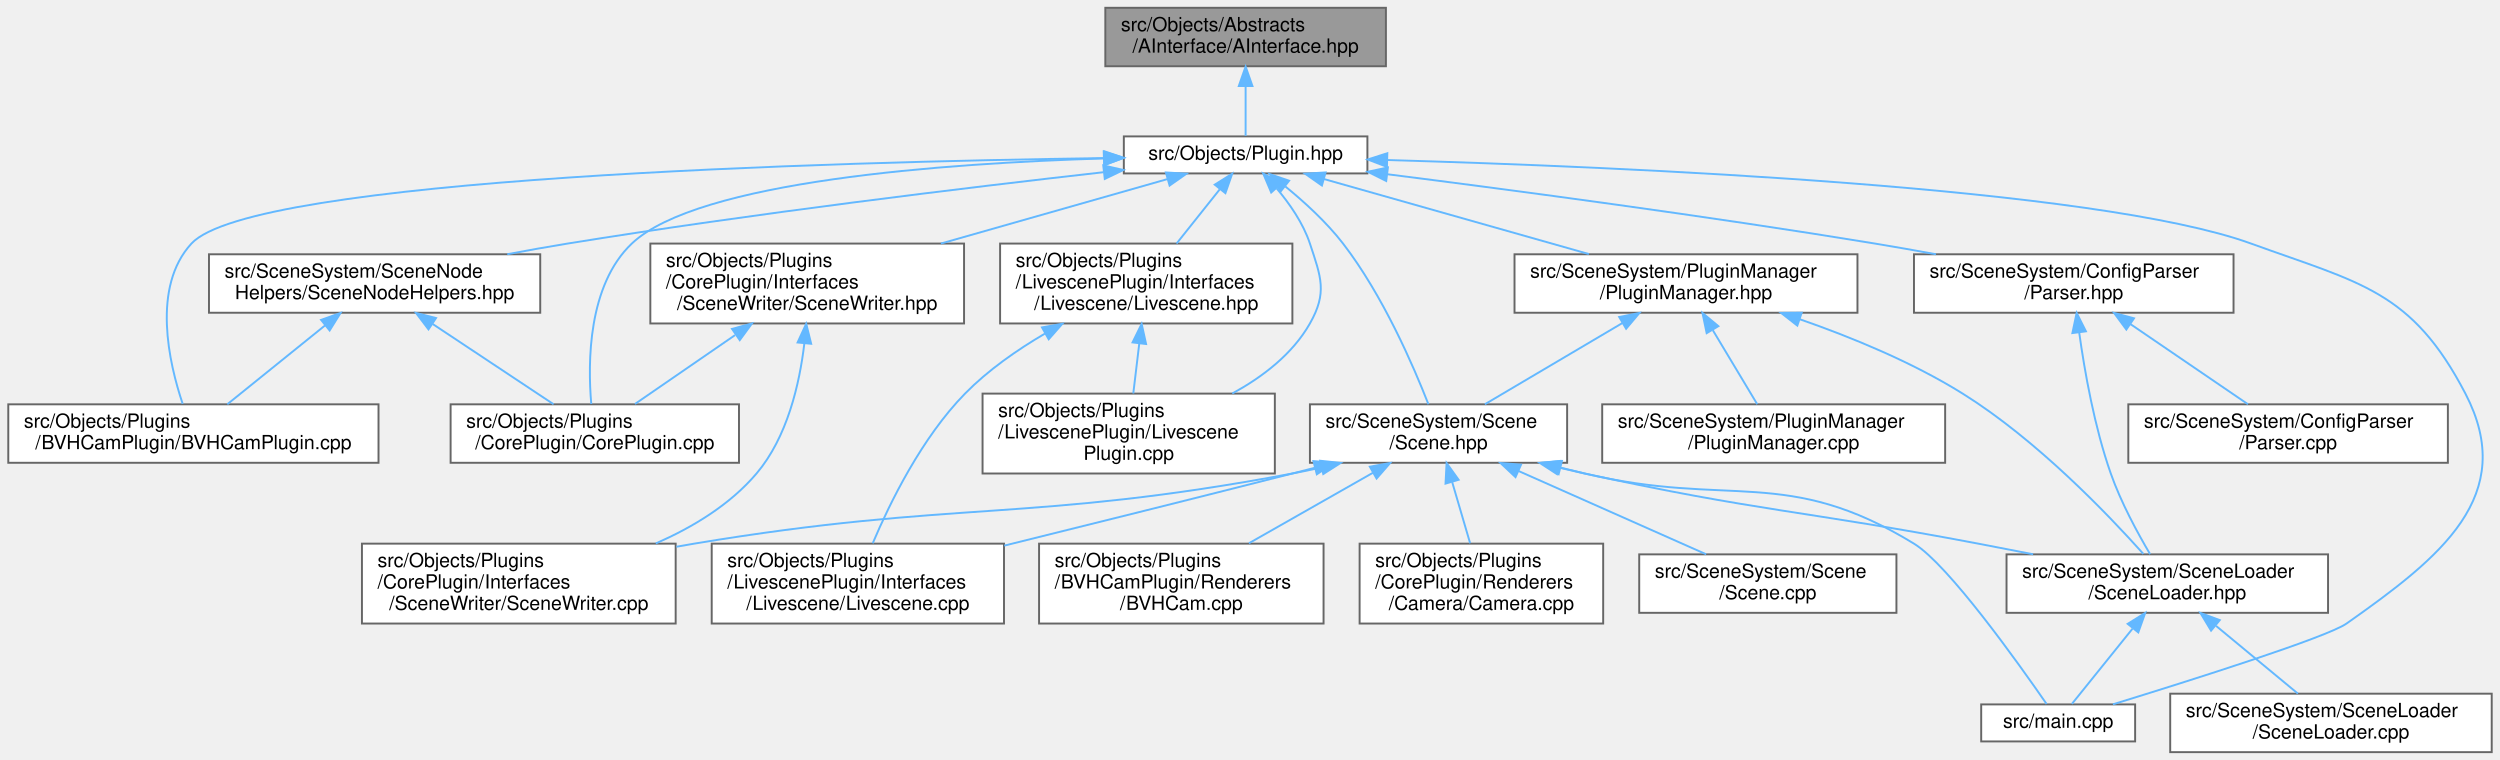
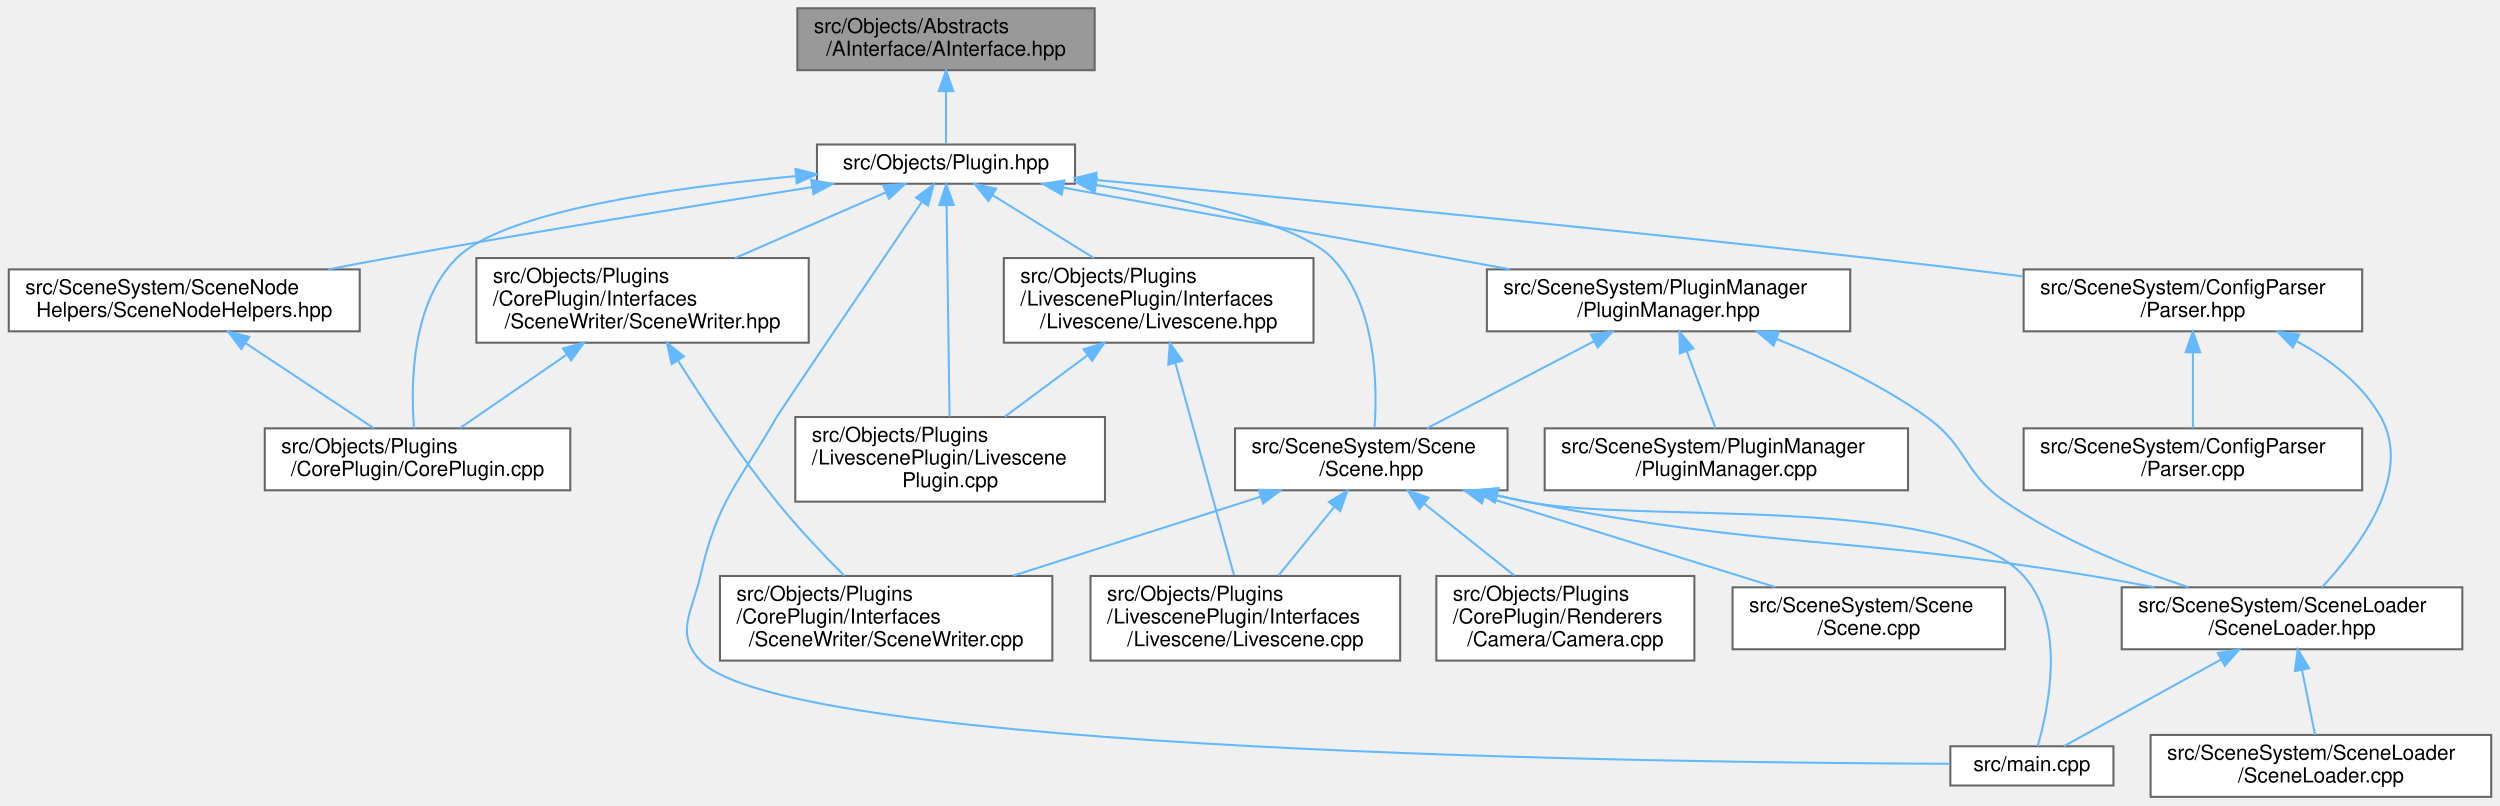
- <svg xmlns="http://www.w3.org/2000/svg" xmlns:xlink="http://www.w3.org/1999/xlink" width="1283pt" height="390pt" viewBox="0.00 0.00 1282.50 390.00">
+ <svg xmlns="http://www.w3.org/2000/svg" xmlns:xlink="http://www.w3.org/1999/xlink" width="1211pt" height="390pt" viewBox="0.00 0.00 1210.50 390.00">
  <g id="graph0" class="graph" transform="scale(1 1) rotate(0) translate(4 386)">
    <g id="Node000001" class="node">
      <g id="a_Node000001">
        <a xlink:title=" ">
-           <polygon fill="#999999" stroke="#666666" points="707,-382 563,-382 563,-352 707,-352 707,-382" />
-           <text text-anchor="start" x="571" y="-370" font-family="Helvetica,sans-Serif" font-size="10.00">src/Objects/Abstracts</text>
-           <text text-anchor="middle" x="635" y="-359" font-family="Helvetica,sans-Serif" font-size="10.00">/AInterface/AInterface.hpp</text>
+           <polygon fill="#999999" stroke="#666666" points="526,-382 382,-382 382,-352 526,-352 526,-382" />
+           <text text-anchor="start" x="390" y="-370" font-family="Helvetica,sans-Serif" font-size="10.00">src/Objects/Abstracts</text>
+           <text text-anchor="middle" x="454" y="-359" font-family="Helvetica,sans-Serif" font-size="10.00">/AInterface/AInterface.hpp</text>
        </a>
      </g>
    </g>
    <g id="Node000002" class="node">
      <g id="a_Node000002">
        <a xlink:href="Plugin_8hpp.html" target="_top" xlink:title=" ">
-           <polygon fill="white" stroke="#666666" points="697.5,-316 572.5,-316 572.5,-297 697.5,-297 697.5,-316" />
-           <text text-anchor="middle" x="635" y="-304" font-family="Helvetica,sans-Serif" font-size="10.00">src/Objects/Plugin.hpp</text>
+           <polygon fill="white" stroke="#666666" points="516.5,-316 391.5,-316 391.5,-297 516.5,-297 516.5,-316" />
+           <text text-anchor="middle" x="454" y="-304" font-family="Helvetica,sans-Serif" font-size="10.00">src/Objects/Plugin.hpp</text>
        </a>
      </g>
    </g>
    <g id="edge1_Node000001_Node000002" class="edge">
      <g id="a_edge1_Node000001_Node000002">
        <a xlink:title=" ">
-           <path fill="none" stroke="#63b8ff" d="M635,-341.75C635,-332.72 635,-323.03 635,-316.27" />
-           <polygon fill="#63b8ff" stroke="#63b8ff" points="631.5,-341.84 635,-351.84 638.5,-341.84 631.5,-341.84" />
+           <path fill="none" stroke="#63b8ff" d="M454,-341.75C454,-332.72 454,-323.03 454,-316.27" />
+           <polygon fill="#63b8ff" stroke="#63b8ff" points="450.5,-341.84 454,-351.84 457.5,-341.84 450.5,-341.84" />
        </a>
      </g>
    </g>
    <g id="Node000003" class="node">
      <g id="a_Node000003">
-         <a xlink:href="BVHCamPlugin_8cpp.html" target="_top" xlink:title=" ">
-           <polygon fill="white" stroke="#666666" points="190,-178.5 0,-178.5 0,-148.5 190,-148.5 190,-178.5" />
-           <text text-anchor="start" x="8" y="-166.5" font-family="Helvetica,sans-Serif" font-size="10.00">src/Objects/Plugins</text>
-           <text text-anchor="middle" x="95" y="-155.5" font-family="Helvetica,sans-Serif" font-size="10.00">/BVHCamPlugin/BVHCamPlugin.cpp</text>
+         <a xlink:href="CorePlugin_8cpp.html" target="_top" xlink:title="Core plugin implementation that provides primitives, materials and the camera.">
+           <polygon fill="white" stroke="#666666" points="272,-178.5 124,-178.5 124,-148.5 272,-148.5 272,-178.5" />
+           <text text-anchor="start" x="132" y="-166.5" font-family="Helvetica,sans-Serif" font-size="10.00">src/Objects/Plugins</text>
+           <text text-anchor="middle" x="198" y="-155.5" font-family="Helvetica,sans-Serif" font-size="10.00">/CorePlugin/CorePlugin.cpp</text>
        </a>
      </g>
    </g>
    <g id="edge2_Node000002_Node000003" class="edge">
      <g id="a_edge2_Node000002_Node000003">
        <a xlink:title=" ">
-           <path fill="none" stroke="#63b8ff" d="M562.25,-304.87C421.97,-302.9 125.09,-294.75 94,-261 73.45,-238.7 82.46,-199.69 89.5,-178.75" />
-           <polygon fill="#63b8ff" stroke="#63b8ff" points="562.44,-308.38 572.48,-305.01 562.53,-301.38 562.44,-308.38" />
+           <path fill="none" stroke="#63b8ff" d="M381.37,-300.69C320.44,-295.11 239.81,-283.61 217,-261 194.93,-239.12 194.64,-199.58 196.31,-178.54" />
+           <polygon fill="#63b8ff" stroke="#63b8ff" points="381.08,-304.17 391.35,-301.56 381.69,-297.2 381.08,-304.17" />
        </a>
      </g>
    </g>
    <g id="Node000004" class="node">
      <g id="a_Node000004">
-         <a xlink:href="CorePlugin_8cpp.html" target="_top" xlink:title="Core plugin implementation that provides primitives, materials and the camera.">
-           <polygon fill="white" stroke="#666666" points="375,-178.5 227,-178.5 227,-148.5 375,-148.5 375,-178.5" />
-           <text text-anchor="start" x="235" y="-166.5" font-family="Helvetica,sans-Serif" font-size="10.00">src/Objects/Plugins</text>
-           <text text-anchor="middle" x="301" y="-155.5" font-family="Helvetica,sans-Serif" font-size="10.00">/CorePlugin/CorePlugin.cpp</text>
+         <a xlink:href="SceneWriter_8hpp.html" target="_top" xlink:title=" ">
+           <polygon fill="white" stroke="#666666" points="387.5,-261 226.5,-261 226.5,-220 387.5,-220 387.5,-261" />
+           <text text-anchor="start" x="234.5" y="-249" font-family="Helvetica,sans-Serif" font-size="10.00">src/Objects/Plugins</text>
+           <text text-anchor="start" x="234.5" y="-238" font-family="Helvetica,sans-Serif" font-size="10.00">/CorePlugin/Interfaces</text>
+           <text text-anchor="middle" x="307" y="-227" font-family="Helvetica,sans-Serif" font-size="10.00">/SceneWriter/SceneWriter.hpp</text>
        </a>
      </g>
    </g>
    <g id="edge3_Node000002_Node000004" class="edge">
      <g id="a_edge3_Node000002_Node000004">
        <a xlink:title=" ">
-           <path fill="none" stroke="#63b8ff" d="M562.26,-304.69C480.24,-302.2 353.87,-293.09 320,-261 297.44,-239.63 297.35,-199.87 299.19,-178.67" />
-           <polygon fill="#63b8ff" stroke="#63b8ff" points="562.18,-308.19 572.28,-304.97 562.38,-301.2 562.18,-308.19" />
+           <path fill="none" stroke="#63b8ff" d="M424.89,-292.83C404.03,-283.75 375.55,-271.35 351.81,-261.01" />
+           <polygon fill="#63b8ff" stroke="#63b8ff" points="423.61,-296.09 434.17,-296.87 426.4,-289.67 423.61,-296.09" />
+         </a>
+       </g>
+     </g>
+     <g id="Node000006" class="node">
+       <g id="a_Node000006">
+         <a xlink:href="Livescene_8hpp.html" target="_top" xlink:title=" ">
+           <polygon fill="white" stroke="#666666" points="632,-261 482,-261 482,-220 632,-220 632,-261" />
+           <text text-anchor="start" x="490" y="-249" font-family="Helvetica,sans-Serif" font-size="10.00">src/Objects/Plugins</text>
+           <text text-anchor="start" x="490" y="-238" font-family="Helvetica,sans-Serif" font-size="10.00">/LivescenePlugin/Interfaces</text>
+           <text text-anchor="middle" x="557" y="-227" font-family="Helvetica,sans-Serif" font-size="10.00">/Livescene/Livescene.hpp</text>
+         </a>
+       </g>
+     </g>
+     <g id="edge6_Node000002_Node000006" class="edge">
+       <g id="a_edge6_Node000002_Node000006">
+         <a xlink:title=" ">
+           <path fill="none" stroke="#63b8ff" d="M476.62,-291.45C490.99,-282.52 509.79,-270.83 525.6,-261.01" />
+           <polygon fill="#63b8ff" stroke="#63b8ff" points="474.54,-288.62 467.89,-296.87 478.23,-294.56 474.54,-288.62" />
+         </a>
+       </g>
+     </g>
+     <g id="Node000008" class="node">
+       <g id="a_Node000008">
+         <a xlink:href="LivescenePlugin_8cpp.html" target="_top" xlink:title=" ">
+           <polygon fill="white" stroke="#666666" points="531,-184 381,-184 381,-143 531,-143 531,-184" />
+           <text text-anchor="start" x="389" y="-172" font-family="Helvetica,sans-Serif" font-size="10.00">src/Objects/Plugins</text>
+           <text text-anchor="start" x="389" y="-161" font-family="Helvetica,sans-Serif" font-size="10.00">/LivescenePlugin/Livescene</text>
+           <text text-anchor="middle" x="456" y="-150" font-family="Helvetica,sans-Serif" font-size="10.00">Plugin.cpp</text>
+         </a>
+       </g>
+     </g>
+     <g id="edge9_Node000002_Node000008" class="edge">
+       <g id="a_edge9_Node000002_Node000008">
+         <a xlink:title=" ">
+           <path fill="none" stroke="#63b8ff" d="M454.27,-286.36C454.65,-259.6 455.34,-211.27 455.72,-184.21" />
+           <polygon fill="#63b8ff" stroke="#63b8ff" points="450.77,-286.63 454.13,-296.68 457.77,-286.73 450.77,-286.63" />
+         </a>
+       </g>
+     </g>
+     <g id="Node000009" class="node">
+       <g id="a_Node000009">
+         <a xlink:href="Parser_8hpp.html" target="_top" xlink:title=" ">
+           <polygon fill="white" stroke="#666666" points="1140,-255.5 976,-255.5 976,-225.5 1140,-225.5 1140,-255.5" />
+           <text text-anchor="start" x="984" y="-243.5" font-family="Helvetica,sans-Serif" font-size="10.00">src/SceneSystem/ConfigParser</text>
+           <text text-anchor="middle" x="1058" y="-232.5" font-family="Helvetica,sans-Serif" font-size="10.00">/Parser.hpp</text>
+         </a>
+       </g>
+     </g>
+     <g id="edge10_Node000002_Node000009" class="edge">
+       <g id="a_edge10_Node000002_Node000009">
+         <a xlink:title=" ">
+           <path fill="none" stroke="#63b8ff" d="M526.81,-298.8C615.32,-290.53 769.23,-275.74 901,-261 925.29,-258.28 951.67,-255.1 975.75,-252.1" />
+           <polygon fill="#63b8ff" stroke="#63b8ff" points="526.24,-295.34 516.61,-299.75 526.89,-302.31 526.24,-295.34" />
+         </a>
+       </g>
+     </g>
+     <g id="Node000013" class="node">
+       <g id="a_Node000013">
+         <a xlink:href="main_8cpp.html" target="_top" xlink:title="Entry point and CLI for the raytracer application.">
+           <polygon fill="white" stroke="#666666" points="1019.5,-24.5 940.5,-24.5 940.5,-5.5 1019.5,-5.5 1019.5,-24.5" />
+           <text text-anchor="middle" x="980" y="-12.5" font-family="Helvetica,sans-Serif" font-size="10.00">src/main.cpp</text>
+         </a>
+       </g>
+     </g>
+     <g id="edge28_Node000002_Node000013" class="edge">
+       <g id="a_edge28_Node000002_Node000013">
+         <a xlink:title=" ">
+           <path fill="none" stroke="#63b8ff" d="M442.12,-287.97C419.77,-254.98 373.53,-186.67 372,-184 353.11,-151.07 343.43,-144.02 335,-107 330.95,-89.23 322.62,-79.37 335,-66 376.15,-21.54 806.06,-16.51 940.23,-16.02" />
+           <polygon fill="#63b8ff" stroke="#63b8ff" points="439.47,-290.3 447.98,-296.62 445.27,-286.37 439.47,-290.3" />
+         </a>
+       </g>
+     </g>
+     <g id="Node000014" class="node">
+       <g id="a_Node000014">
+         <a xlink:href="PluginManager_8hpp.html" target="_top" xlink:title="Plugin loader interface for dynamic plugins.">
+           <polygon fill="white" stroke="#666666" points="892,-255.5 716,-255.5 716,-225.5 892,-225.5 892,-255.5" />
+           <text text-anchor="start" x="724" y="-243.5" font-family="Helvetica,sans-Serif" font-size="10.00">src/SceneSystem/PluginManager</text>
+           <text text-anchor="middle" x="804" y="-232.5" font-family="Helvetica,sans-Serif" font-size="10.00">/PluginManager.hpp</text>
+         </a>
+       </g>
+     </g>
+     <g id="edge15_Node000002_Node000014" class="edge">
+       <g id="a_edge15_Node000002_Node000014">
+         <a xlink:title=" ">
+           <path fill="none" stroke="#63b8ff" d="M510.7,-295.13C569.55,-284.37 661.96,-267.47 727.3,-255.52" />
+           <polygon fill="#63b8ff" stroke="#63b8ff" points="510.05,-291.69 500.84,-296.94 511.31,-298.58 510.05,-291.69" />
+         </a>
+       </g>
+     </g>
+     <g id="Node000016" class="node">
+       <g id="a_Node000016">
+         <a xlink:href="Scene_8hpp.html" target="_top" xlink:title="Scene container and ray query interface used by renderers.">
+           <polygon fill="white" stroke="#666666" points="726,-178.5 594,-178.5 594,-148.5 726,-148.5 726,-178.5" />
+           <text text-anchor="start" x="602" y="-166.5" font-family="Helvetica,sans-Serif" font-size="10.00">src/SceneSystem/Scene</text>
+           <text text-anchor="middle" x="660" y="-155.5" font-family="Helvetica,sans-Serif" font-size="10.00">/Scene.hpp</text>
+         </a>
+       </g>
+     </g>
+     <g id="edge25_Node000002_Node000016" class="edge">
+       <g id="a_edge25_Node000002_Node000016">
+         <a xlink:title=" ">
+           <path fill="none" stroke="#63b8ff" d="M526.8,-296.37C572.26,-289.16 625.09,-277.55 641,-261 662.42,-238.72 663.05,-199.71 661.58,-178.76" />
+           <polygon fill="#63b8ff" stroke="#63b8ff" points="525.98,-292.95 516.63,-297.93 527.04,-299.87 525.98,-292.95" />
+         </a>
+       </g>
+     </g>
+     <g id="Node000019" class="node">
+       <g id="a_Node000019">
+         <a xlink:href="SceneNodeHelpers_8hpp.html" target="_top" xlink:title=" ">
+           <polygon fill="white" stroke="#666666" points="170,-255.5 0,-255.5 0,-225.5 170,-225.5 170,-255.5" />
+           <text text-anchor="start" x="8" y="-243.5" font-family="Helvetica,sans-Serif" font-size="10.00">src/SceneSystem/SceneNode</text>
+           <text text-anchor="middle" x="85" y="-232.5" font-family="Helvetica,sans-Serif" font-size="10.00">Helpers/SceneNodeHelpers.hpp</text>
+         </a>
+       </g>
+     </g>
+     <g id="edge26_Node000002_Node000019" class="edge">
+       <g id="a_edge26_Node000002_Node000019">
+         <a xlink:title=" ">
+           <path fill="none" stroke="#63b8ff" d="M389.18,-295.4C334.43,-286.72 253.98,-273.65 184,-261 174.52,-259.29 164.54,-257.41 154.72,-255.52" />
+           <polygon fill="#63b8ff" stroke="#63b8ff" points="388.68,-298.86 399.1,-296.96 389.77,-291.95 388.68,-298.86" />
+         </a>
+       </g>
+     </g>
+     <g id="edge4_Node000004_Node000003" class="edge">
+       <g id="a_edge4_Node000004_Node000003">
+         <a xlink:title=" ">
+           <path fill="none" stroke="#63b8ff" d="M269.96,-214.01C252.81,-202.22 233.09,-188.65 218.64,-178.7" />
+           <polygon fill="#63b8ff" stroke="#63b8ff" points="268.42,-217.21 278.65,-219.99 272.39,-211.44 268.42,-217.21" />
        </a>
      </g>
    </g>
    <g id="Node000005" class="node">
      <g id="a_Node000005">
-         <a xlink:href="SceneWriter_8hpp.html" target="_top" xlink:title=" ">
-           <polygon fill="white" stroke="#666666" points="490.5,-261 329.5,-261 329.5,-220 490.5,-220 490.5,-261" />
-           <text text-anchor="start" x="337.5" y="-249" font-family="Helvetica,sans-Serif" font-size="10.00">src/Objects/Plugins</text>
-           <text text-anchor="start" x="337.5" y="-238" font-family="Helvetica,sans-Serif" font-size="10.00">/CorePlugin/Interfaces</text>
-           <text text-anchor="middle" x="410" y="-227" font-family="Helvetica,sans-Serif" font-size="10.00">/SceneWriter/SceneWriter.hpp</text>
-         </a>
-       </g>
-     </g>
-     <g id="edge4_Node000002_Node000005" class="edge">
-       <g id="a_edge4_Node000002_Node000005">
-         <a xlink:title=" ">
-           <path fill="none" stroke="#63b8ff" d="M594.7,-294.04C562.48,-284.87 516.57,-271.81 478.59,-261.01" />
-           <polygon fill="#63b8ff" stroke="#63b8ff" points="594.08,-297.5 604.66,-296.87 595.99,-290.77 594.08,-297.5" />
+         <a xlink:href="SceneWriter_8cpp.html" target="_top" xlink:title=" ">
+           <polygon fill="white" stroke="#666666" points="505.5,-107 344.5,-107 344.5,-66 505.5,-66 505.5,-107" />
+           <text text-anchor="start" x="352.5" y="-95" font-family="Helvetica,sans-Serif" font-size="10.00">src/Objects/Plugins</text>
+           <text text-anchor="start" x="352.5" y="-84" font-family="Helvetica,sans-Serif" font-size="10.00">/CorePlugin/Interfaces</text>
+           <text text-anchor="middle" x="425" y="-73" font-family="Helvetica,sans-Serif" font-size="10.00">/SceneWriter/SceneWriter.cpp</text>
+         </a>
+       </g>
+     </g>
+     <g id="edge5_Node000004_Node000005" class="edge">
+       <g id="a_edge5_Node000004_Node000005">
+         <a xlink:title=" ">
+           <path fill="none" stroke="#63b8ff" d="M324.13,-211.42C336.59,-191.68 354.32,-164.97 372,-143 382.11,-130.44 394.5,-117.35 404.76,-107.05" />
+           <polygon fill="#63b8ff" stroke="#63b8ff" points="321.12,-209.63 318.79,-219.96 327.06,-213.34 321.12,-209.63" />
        </a>
      </g>
    </g>
    <g id="Node000007" class="node">
      <g id="a_Node000007">
-         <a xlink:href="Livescene_8hpp.html" target="_top" xlink:title=" ">
-           <polygon fill="white" stroke="#666666" points="659,-261 509,-261 509,-220 659,-220 659,-261" />
-           <text text-anchor="start" x="517" y="-249" font-family="Helvetica,sans-Serif" font-size="10.00">src/Objects/Plugins</text>
-           <text text-anchor="start" x="517" y="-238" font-family="Helvetica,sans-Serif" font-size="10.00">/LivescenePlugin/Interfaces</text>
-           <text text-anchor="middle" x="584" y="-227" font-family="Helvetica,sans-Serif" font-size="10.00">/Livescene/Livescene.hpp</text>
-         </a>
-       </g>
-     </g>
-     <g id="edge7_Node000002_Node000007" class="edge">
-       <g id="a_edge7_Node000002_Node000007">
-         <a xlink:title=" ">
-           <path fill="none" stroke="#63b8ff" d="M621.71,-288.82C614.92,-280.31 606.63,-269.9 599.55,-261.01" />
-           <polygon fill="#63b8ff" stroke="#63b8ff" points="619.15,-291.23 628.12,-296.87 624.63,-286.87 619.15,-291.23" />
-         </a>
-       </g>
-     </g>
-     <g id="Node000009" class="node">
-       <g id="a_Node000009">
-         <a xlink:href="LivescenePlugin_8cpp.html" target="_top" xlink:title=" ">
-           <polygon fill="white" stroke="#666666" points="650,-184 500,-184 500,-143 650,-143 650,-184" />
-           <text text-anchor="start" x="508" y="-172" font-family="Helvetica,sans-Serif" font-size="10.00">src/Objects/Plugins</text>
-           <text text-anchor="start" x="508" y="-161" font-family="Helvetica,sans-Serif" font-size="10.00">/LivescenePlugin/Livescene</text>
-           <text text-anchor="middle" x="575" y="-150" font-family="Helvetica,sans-Serif" font-size="10.00">Plugin.cpp</text>
-         </a>
-       </g>
-     </g>
-     <g id="edge10_Node000002_Node000009" class="edge">
-       <g id="a_edge10_Node000002_Node000009">
-         <a xlink:title=" ">
-           <path fill="none" stroke="#63b8ff" d="M650.92,-289.34C657.57,-281.47 664.54,-271.46 668,-261 673.72,-243.7 677,-235.85 668,-220 659.09,-204.3 643.78,-192.57 628.13,-184.04" />
-           <polygon fill="#63b8ff" stroke="#63b8ff" points="648.14,-287.2 644.02,-296.96 653.33,-291.9 648.14,-287.2" />
+         <a xlink:href="Livescene_8cpp.html" target="_top" xlink:title=" ">
+           <polygon fill="white" stroke="#666666" points="674,-107 524,-107 524,-66 674,-66 674,-107" />
+           <text text-anchor="start" x="532" y="-95" font-family="Helvetica,sans-Serif" font-size="10.00">src/Objects/Plugins</text>
+           <text text-anchor="start" x="532" y="-84" font-family="Helvetica,sans-Serif" font-size="10.00">/LivescenePlugin/Interfaces</text>
+           <text text-anchor="middle" x="599" y="-73" font-family="Helvetica,sans-Serif" font-size="10.00">/Livescene/Livescene.cpp</text>
+         </a>
+       </g>
+     </g>
+     <g id="edge7_Node000006_Node000007" class="edge">
+       <g id="a_edge7_Node000006_Node000007">
+         <a xlink:title=" ">
+           <path fill="none" stroke="#63b8ff" d="M565.16,-209.98C573.51,-179.76 586.25,-133.64 593.48,-107.47" />
+           <polygon fill="#63b8ff" stroke="#63b8ff" points="561.69,-209.37 562.4,-219.94 568.44,-211.23 561.69,-209.37" />
+         </a>
+       </g>
+     </g>
+     <g id="edge8_Node000006_Node000008" class="edge">
+       <g id="a_edge8_Node000006_Node000008">
+         <a xlink:title=" ">
+           <path fill="none" stroke="#63b8ff" d="M522.41,-213.82C509.35,-204.11 494.7,-193.24 482.49,-184.17" />
+           <polygon fill="#63b8ff" stroke="#63b8ff" points="520.61,-216.84 530.73,-219.99 524.79,-211.22 520.61,-216.84" />
        </a>
      </g>
    </g>
    <g id="Node000010" class="node">
      <g id="a_Node000010">
-         <a xlink:href="Parser_8hpp.html" target="_top" xlink:title=" ">
-           <polygon fill="white" stroke="#666666" points="1142,-255.5 978,-255.5 978,-225.5 1142,-225.5 1142,-255.5" />
-           <text text-anchor="start" x="986" y="-243.5" font-family="Helvetica,sans-Serif" font-size="10.00">src/SceneSystem/ConfigParser</text>
-           <text text-anchor="middle" x="1060" y="-232.5" font-family="Helvetica,sans-Serif" font-size="10.00">/Parser.hpp</text>
-         </a>
-       </g>
-     </g>
-     <g id="edge11_Node000002_Node000010" class="edge">
-       <g id="a_edge11_Node000002_Node000010">
-         <a xlink:title=" ">
-           <path fill="none" stroke="#63b8ff" d="M707.9,-296.56C773.47,-288.25 872.37,-275.07 958,-261 968.14,-259.33 978.82,-257.44 989.3,-255.51" />
-           <polygon fill="#63b8ff" stroke="#63b8ff" points="707.15,-293.12 697.67,-297.85 708.03,-300.07 707.15,-293.12" />
-         </a>
-       </g>
-     </g>
-     <g id="Node000014" class="node">
-       <g id="a_Node000014">
-         <a xlink:href="main_8cpp.html" target="_top" xlink:title="Entry point and CLI for the raytracer application.">
-           <polygon fill="white" stroke="#666666" points="1091.5,-24.5 1012.5,-24.5 1012.5,-5.5 1091.5,-5.5 1091.5,-24.5" />
-           <text text-anchor="middle" x="1052" y="-12.5" font-family="Helvetica,sans-Serif" font-size="10.00">src/main.cpp</text>
-         </a>
-       </g>
-     </g>
-     <g id="edge31_Node000002_Node000014" class="edge">
-       <g id="a_edge31_Node000002_Node000014">
-         <a xlink:title=" ">
-           <path fill="none" stroke="#63b8ff" d="M707.66,-303.87C829.98,-300.35 1071.47,-289.89 1151,-261 1207.09,-240.63 1233.44,-236.93 1261,-184 1288.26,-131.63 1248.28,-99.98 1200,-66 1189.96,-58.94 1120.14,-36.87 1080.08,-24.54" />
-           <polygon fill="#63b8ff" stroke="#63b8ff" points="707.53,-300.37 697.63,-304.15 707.72,-307.37 707.53,-300.37" />
+         <a xlink:href="Parser_8cpp.html" target="_top" xlink:title=" ">
+           <polygon fill="white" stroke="#666666" points="1140,-178.5 976,-178.5 976,-148.5 1140,-148.5 1140,-178.5" />
+           <text text-anchor="start" x="984" y="-166.5" font-family="Helvetica,sans-Serif" font-size="10.00">src/SceneSystem/ConfigParser</text>
+           <text text-anchor="middle" x="1058" y="-155.5" font-family="Helvetica,sans-Serif" font-size="10.00">/Parser.cpp</text>
+         </a>
+       </g>
+     </g>
+     <g id="edge11_Node000009_Node000010" class="edge">
+       <g id="a_edge11_Node000009_Node000010">
+         <a xlink:title=" ">
+           <path fill="none" stroke="#63b8ff" d="M1058,-215.04C1058,-202.95 1058,-188.79 1058,-178.54" />
+           <polygon fill="#63b8ff" stroke="#63b8ff" points="1054.5,-215.39 1058,-225.39 1061.5,-215.39 1054.5,-215.39" />
+         </a>
+       </g>
+     </g>
+     <g id="Node000011" class="node">
+       <g id="a_Node000011">
+         <a xlink:href="SceneLoader_8hpp.html" target="_top" xlink:title="Loads scene graphs from parsed configuration nodes.">
+           <polygon fill="white" stroke="#666666" points="1188.5,-101.5 1023.5,-101.5 1023.5,-71.5 1188.5,-71.5 1188.5,-101.5" />
+           <text text-anchor="start" x="1031.5" y="-89.5" font-family="Helvetica,sans-Serif" font-size="10.00">src/SceneSystem/SceneLoader</text>
+           <text text-anchor="middle" x="1106" y="-78.5" font-family="Helvetica,sans-Serif" font-size="10.00">/SceneLoader.hpp</text>
+         </a>
+       </g>
+     </g>
+     <g id="edge12_Node000009_Node000011" class="edge">
+       <g id="a_edge12_Node000009_Node000011">
+         <a xlink:title=" ">
+           <path fill="none" stroke="#63b8ff" d="M1108.35,-220.63C1124.24,-212.01 1139.99,-200.05 1149,-184 1164.8,-155.85 1138.55,-120.8 1120.6,-101.64" />
+           <polygon fill="#63b8ff" stroke="#63b8ff" points="1106.38,-217.7 1099.03,-225.33 1109.53,-223.95 1106.38,-217.7" />
+         </a>
+       </g>
+     </g>
+     <g id="Node000012" class="node">
+       <g id="a_Node000012">
+         <a xlink:href="SceneLoader_8cpp.html" target="_top" xlink:title="Scene parsing and construction from configuration nodes.">
+           <polygon fill="white" stroke="#666666" points="1202.5,-30 1037.5,-30 1037.5,0 1202.5,0 1202.5,-30" />
+           <text text-anchor="start" x="1045.5" y="-18" font-family="Helvetica,sans-Serif" font-size="10.00">src/SceneSystem/SceneLoader</text>
+           <text text-anchor="middle" x="1120" y="-7" font-family="Helvetica,sans-Serif" font-size="10.00">/SceneLoader.cpp</text>
+         </a>
+       </g>
+     </g>
+     <g id="edge13_Node000011_Node000012" class="edge">
+       <g id="a_edge13_Node000011_Node000012">
+         <a xlink:title=" ">
+           <path fill="none" stroke="#63b8ff" d="M1110.82,-61.58C1112.94,-51.06 1115.35,-39.08 1117.17,-30.04" />
+           <polygon fill="#63b8ff" stroke="#63b8ff" points="1107.38,-60.94 1108.83,-71.44 1114.24,-62.32 1107.38,-60.94" />
+         </a>
+       </g>
+     </g>
+     <g id="edge14_Node000011_Node000013" class="edge">
+       <g id="a_edge14_Node000011_Node000013">
+         <a xlink:title=" ">
+           <path fill="none" stroke="#63b8ff" d="M1071.73,-66.6C1046.87,-52.89 1014.43,-34.99 995.53,-24.57" />
+           <polygon fill="#63b8ff" stroke="#63b8ff" points="1070.06,-69.67 1080.5,-71.44 1073.44,-63.54 1070.06,-69.67" />
+         </a>
+       </g>
+     </g>
+     <g id="edge24_Node000014_Node000011" class="edge">
+       <g id="a_edge24_Node000014_Node000011">
+         <a xlink:title=" ">
+           <path fill="none" stroke="#63b8ff" d="M856.23,-221.81C879.66,-212.53 906.93,-199.78 929,-184 949.21,-169.55 946.52,-157.06 967,-143 993.99,-124.47 1028.09,-110.74 1055.75,-101.56" />
+           <polygon fill="#63b8ff" stroke="#63b8ff" points="854.86,-218.58 846.79,-225.45 857.38,-225.12 854.86,-218.58" />
        </a>
      </g>
    </g>
    <g id="Node000015" class="node">
      <g id="a_Node000015">
-         <a xlink:href="PluginManager_8hpp.html" target="_top" xlink:title="Plugin loader interface for dynamic plugins.">
-           <polygon fill="white" stroke="#666666" points="949,-255.5 773,-255.5 773,-225.5 949,-225.5 949,-255.5" />
-           <text text-anchor="start" x="781" y="-243.5" font-family="Helvetica,sans-Serif" font-size="10.00">src/SceneSystem/PluginManager</text>
-           <text text-anchor="middle" x="861" y="-232.5" font-family="Helvetica,sans-Serif" font-size="10.00">/PluginManager.hpp</text>
-         </a>
-       </g>
-     </g>
-     <g id="edge16_Node000002_Node000015" class="edge">
-       <g id="a_edge16_Node000002_Node000015">
-         <a xlink:title=" ">
-           <path fill="none" stroke="#63b8ff" d="M675.18,-294.12C713.17,-283.36 770.28,-267.19 811.15,-255.62" />
-           <polygon fill="#63b8ff" stroke="#63b8ff" points="674.15,-290.78 665.48,-296.87 676.05,-297.51 674.15,-290.78" />
+         <a xlink:href="PluginManager_8cpp.html" target="_top" xlink:title="Runtime plugin loader and initializer registry implementation.">
+           <polygon fill="white" stroke="#666666" points="920,-178.5 744,-178.5 744,-148.5 920,-148.5 920,-178.5" />
+           <text text-anchor="start" x="752" y="-166.5" font-family="Helvetica,sans-Serif" font-size="10.00">src/SceneSystem/PluginManager</text>
+           <text text-anchor="middle" x="832" y="-155.5" font-family="Helvetica,sans-Serif" font-size="10.00">/PluginManager.cpp</text>
+         </a>
+       </g>
+     </g>
+     <g id="edge16_Node000014_Node000015" class="edge">
+       <g id="a_edge16_Node000014_Node000015">
+         <a xlink:title=" ">
+           <path fill="none" stroke="#63b8ff" d="M812.86,-215.78C817.43,-203.53 822.85,-189 826.76,-178.54" />
+           <polygon fill="#63b8ff" stroke="#63b8ff" points="809.49,-214.8 809.27,-225.39 816.04,-217.25 809.49,-214.8" />
+         </a>
+       </g>
+     </g>
+     <g id="edge17_Node000014_Node000016" class="edge">
+       <g id="a_edge17_Node000014_Node000016">
+         <a xlink:title=" ">
+           <path fill="none" stroke="#63b8ff" d="M768.04,-220.77C742.9,-207.68 709.86,-190.47 686.96,-178.54" />
+           <polygon fill="#63b8ff" stroke="#63b8ff" points="766.43,-223.88 776.91,-225.39 769.66,-217.67 766.43,-223.88" />
+         </a>
+       </g>
+     </g>
+     <g id="edge18_Node000016_Node000005" class="edge">
+       <g id="a_edge18_Node000016_Node000005">
+         <a xlink:title=" ">
+           <path fill="none" stroke="#63b8ff" d="M606.32,-145.37C570.62,-133.97 523.63,-118.98 486.44,-107.11" />
+           <polygon fill="#63b8ff" stroke="#63b8ff" points="605.48,-148.77 616.07,-148.48 607.61,-142.11 605.48,-148.77" />
+         </a>
+       </g>
+     </g>
+     <g id="edge20_Node000016_Node000007" class="edge">
+       <g id="a_edge20_Node000016_Node000007">
+         <a xlink:title=" ">
+           <path fill="none" stroke="#63b8ff" d="M642.07,-140.45C633.5,-129.92 623.33,-117.41 615.03,-107.2" />
+           <polygon fill="#63b8ff" stroke="#63b8ff" points="639.5,-142.84 648.53,-148.39 644.93,-138.43 639.5,-142.84" />
+         </a>
+       </g>
+     </g>
+     <g id="edge22_Node000016_Node000011" class="edge">
+       <g id="a_edge22_Node000016_Node000011">
+         <a xlink:title=" ">
+           <path fill="none" stroke="#63b8ff" d="M720.59,-146.07C725.45,-144.96 730.3,-143.92 735,-143 855.56,-119.5 887.83,-127.12 1009,-107 1018.83,-105.37 1029.18,-103.48 1039.32,-101.52" />
+           <polygon fill="#63b8ff" stroke="#63b8ff" points="719.56,-142.71 710.64,-148.43 721.18,-149.52 719.56,-142.71" />
+         </a>
+       </g>
+     </g>
+     <g id="edge23_Node000016_Node000013" class="edge">
+       <g id="a_edge23_Node000016_Node000013">
+         <a xlink:title=" ">
+           <path fill="none" stroke="#63b8ff" d="M720.85,-146.1C725.62,-144.99 730.38,-143.94 735,-143 788.06,-132.17 939.76,-147.23 976,-107 996.85,-83.85 987.98,-42.44 982.78,-24.58" />
+           <polygon fill="#63b8ff" stroke="#63b8ff" points="719.98,-142.71 711.07,-148.45 721.61,-149.52 719.98,-142.71" />
        </a>
      </g>
    </g>
    <g id="Node000017" class="node">
      <g id="a_Node000017">
-         <a xlink:href="Scene_8hpp.html" target="_top" xlink:title="Scene container and ray query interface used by renderers.">
-           <polygon fill="white" stroke="#666666" points="800,-178.5 668,-178.5 668,-148.5 800,-148.5 800,-178.5" />
-           <text text-anchor="start" x="676" y="-166.5" font-family="Helvetica,sans-Serif" font-size="10.00">src/SceneSystem/Scene</text>
-           <text text-anchor="middle" x="734" y="-155.5" font-family="Helvetica,sans-Serif" font-size="10.00">/Scene.hpp</text>
-         </a>
-       </g>
-     </g>
-     <g id="edge27_Node000002_Node000017" class="edge">
-       <g id="a_edge27_Node000002_Node000017">
-         <a xlink:title=" ">
-           <path fill="none" stroke="#63b8ff" d="M655.35,-290.34C665.14,-282.36 676.55,-271.96 685,-261 705.42,-234.51 721.13,-198.2 728.81,-178.54" />
-           <polygon fill="#63b8ff" stroke="#63b8ff" points="652.98,-287.75 647.28,-296.69 657.31,-293.25 652.98,-287.75" />
-         </a>
-       </g>
-     </g>
-     <g id="Node000021" class="node">
-       <g id="a_Node000021">
-         <a xlink:href="SceneNodeHelpers_8hpp.html" target="_top" xlink:title=" ">
-           <polygon fill="white" stroke="#666666" points="273,-255.5 103,-255.5 103,-225.5 273,-225.5 273,-255.5" />
-           <text text-anchor="start" x="111" y="-243.5" font-family="Helvetica,sans-Serif" font-size="10.00">src/SceneSystem/SceneNode</text>
-           <text text-anchor="middle" x="188" y="-232.5" font-family="Helvetica,sans-Serif" font-size="10.00">Helpers/SceneNodeHelpers.hpp</text>
-         </a>
-       </g>
-     </g>
-     <g id="edge28_Node000002_Node000021" class="edge">
-       <g id="a_edge28_Node000002_Node000021">
-         <a xlink:title=" ">
-           <path fill="none" stroke="#63b8ff" d="M562.15,-297.63C491.6,-289.67 381.7,-276.36 287,-261 276.97,-259.37 266.4,-257.48 256.06,-255.53" />
-           <polygon fill="#63b8ff" stroke="#63b8ff" points="561.94,-301.13 572.27,-298.76 562.72,-294.17 561.94,-301.13" />
-         </a>
-       </g>
-     </g>
-     <g id="edge5_Node000005_Node000004" class="edge">
-       <g id="a_edge5_Node000005_Node000004">
-         <a xlink:title=" ">
-           <path fill="none" stroke="#63b8ff" d="M372.96,-214.01C355.81,-202.22 336.09,-188.65 321.64,-178.7" />
-           <polygon fill="#63b8ff" stroke="#63b8ff" points="371.42,-217.21 381.65,-219.99 375.39,-211.44 371.42,-217.21" />
-         </a>
-       </g>
-     </g>
-     <g id="Node000006" class="node">
-       <g id="a_Node000006">
-         <a xlink:href="SceneWriter_8cpp.html" target="_top" xlink:title=" ">
-           <polygon fill="white" stroke="#666666" points="342.5,-107 181.5,-107 181.5,-66 342.5,-66 342.5,-107" />
-           <text text-anchor="start" x="189.5" y="-95" font-family="Helvetica,sans-Serif" font-size="10.00">src/Objects/Plugins</text>
-           <text text-anchor="start" x="189.5" y="-84" font-family="Helvetica,sans-Serif" font-size="10.00">/CorePlugin/Interfaces</text>
-           <text text-anchor="middle" x="262" y="-73" font-family="Helvetica,sans-Serif" font-size="10.00">/SceneWriter/SceneWriter.cpp</text>
-         </a>
-       </g>
-     </g>
-     <g id="edge6_Node000005_Node000006" class="edge">
-       <g id="a_edge6_Node000005_Node000006">
-         <a xlink:title=" ">
-           <path fill="none" stroke="#63b8ff" d="M408.53,-209.65C406.06,-188.84 399.77,-161.59 384,-143 370.45,-127.03 351.35,-115.43 332.28,-107.1" />
-           <polygon fill="#63b8ff" stroke="#63b8ff" points="405.07,-210.24 409.5,-219.86 412.04,-209.58 405.07,-210.24" />
-         </a>
-       </g>
-     </g>
-     <g id="Node000008" class="node">
-       <g id="a_Node000008">
-         <a xlink:href="Livescene_8cpp.html" target="_top" xlink:title=" ">
-           <polygon fill="white" stroke="#666666" points="511,-107 361,-107 361,-66 511,-66 511,-107" />
-           <text text-anchor="start" x="369" y="-95" font-family="Helvetica,sans-Serif" font-size="10.00">src/Objects/Plugins</text>
-           <text text-anchor="start" x="369" y="-84" font-family="Helvetica,sans-Serif" font-size="10.00">/LivescenePlugin/Interfaces</text>
-           <text text-anchor="middle" x="436" y="-73" font-family="Helvetica,sans-Serif" font-size="10.00">/Livescene/Livescene.cpp</text>
-         </a>
-       </g>
-     </g>
-     <g id="edge8_Node000007_Node000008" class="edge">
-       <g id="a_edge8_Node000007_Node000008">
-         <a xlink:title=" ">
-           <path fill="none" stroke="#63b8ff" d="M532.07,-214.84C517.67,-206.4 502.77,-196.01 491,-184 468.86,-161.42 452.52,-128.16 443.63,-107.18" />
-           <polygon fill="#63b8ff" stroke="#63b8ff" points="530.51,-217.98 540.94,-219.84 533.95,-211.88 530.51,-217.98" />
-         </a>
-       </g>
-     </g>
-     <g id="edge9_Node000007_Node000009" class="edge">
-       <g id="a_edge9_Node000007_Node000009">
-         <a xlink:title=" ">
-           <path fill="none" stroke="#63b8ff" d="M580.42,-209.69C579.39,-201.08 578.29,-191.9 577.35,-184.07" />
-           <polygon fill="#63b8ff" stroke="#63b8ff" points="576.97,-210.28 581.64,-219.79 583.92,-209.45 576.97,-210.28" />
-         </a>
-       </g>
-     </g>
-     <g id="Node000011" class="node">
-       <g id="a_Node000011">
-         <a xlink:href="Parser_8cpp.html" target="_top" xlink:title=" ">
-           <polygon fill="white" stroke="#666666" points="1252,-178.5 1088,-178.5 1088,-148.5 1252,-148.5 1252,-178.5" />
-           <text text-anchor="start" x="1096" y="-166.5" font-family="Helvetica,sans-Serif" font-size="10.00">src/SceneSystem/ConfigParser</text>
-           <text text-anchor="middle" x="1170" y="-155.5" font-family="Helvetica,sans-Serif" font-size="10.00">/Parser.cpp</text>
-         </a>
-       </g>
-     </g>
-     <g id="edge12_Node000010_Node000011" class="edge">
-       <g id="a_edge12_Node000010_Node000011">
-         <a xlink:title=" ">
-           <path fill="none" stroke="#63b8ff" d="M1089,-219.73C1108,-206.78 1132.37,-190.15 1149.4,-178.54" />
-           <polygon fill="#63b8ff" stroke="#63b8ff" points="1086.98,-216.87 1080.69,-225.39 1090.92,-222.65 1086.98,-216.87" />
-         </a>
-       </g>
-     </g>
-     <g id="Node000012" class="node">
-       <g id="a_Node000012">
-         <a xlink:href="SceneLoader_8hpp.html" target="_top" xlink:title="Loads scene graphs from parsed configuration nodes.">
-           <polygon fill="white" stroke="#666666" points="1190.5,-101.5 1025.5,-101.5 1025.5,-71.5 1190.5,-71.5 1190.5,-101.5" />
-           <text text-anchor="start" x="1033.5" y="-89.5" font-family="Helvetica,sans-Serif" font-size="10.00">src/SceneSystem/SceneLoader</text>
-           <text text-anchor="middle" x="1108" y="-78.5" font-family="Helvetica,sans-Serif" font-size="10.00">/SceneLoader.hpp</text>
-         </a>
-       </g>
-     </g>
-     <g id="edge13_Node000010_Node000012" class="edge">
-       <g id="a_edge13_Node000010_Node000012">
-         <a xlink:title=" ">
-           <path fill="none" stroke="#63b8ff" d="M1062.79,-215.4C1065.55,-195.56 1070.59,-166.92 1079,-143 1084.19,-128.23 1092.72,-112.52 1099.19,-101.59" />
-           <polygon fill="#63b8ff" stroke="#63b8ff" points="1059.3,-215.06 1061.49,-225.42 1066.25,-215.96 1059.3,-215.06" />
-         </a>
-       </g>
-     </g>
-     <g id="Node000013" class="node">
-       <g id="a_Node000013">
-         <a xlink:href="SceneLoader_8cpp.html" target="_top" xlink:title="Scene parsing and construction from configuration nodes.">
-           <polygon fill="white" stroke="#666666" points="1274.5,-30 1109.5,-30 1109.5,0 1274.5,0 1274.5,-30" />
-           <text text-anchor="start" x="1117.5" y="-18" font-family="Helvetica,sans-Serif" font-size="10.00">src/SceneSystem/SceneLoader</text>
-           <text text-anchor="middle" x="1192" y="-7" font-family="Helvetica,sans-Serif" font-size="10.00">/SceneLoader.cpp</text>
-         </a>
-       </g>
-     </g>
-     <g id="edge14_Node000012_Node000013" class="edge">
-       <g id="a_edge14_Node000012_Node000013">
-         <a xlink:title=" ">
-           <path fill="none" stroke="#63b8ff" d="M1133.01,-64.81C1146.57,-53.59 1162.96,-40.02 1175.03,-30.04" />
-           <polygon fill="#63b8ff" stroke="#63b8ff" points="1130.47,-62.36 1125,-71.44 1134.93,-67.76 1130.47,-62.36" />
-         </a>
-       </g>
-     </g>
-     <g id="edge15_Node000012_Node000014" class="edge">
-       <g id="a_edge15_Node000012_Node000014">
-         <a xlink:title=" ">
-           <path fill="none" stroke="#63b8ff" d="M1090.13,-63.33C1079.59,-50.24 1066.82,-34.4 1059.06,-24.77" />
-           <polygon fill="#63b8ff" stroke="#63b8ff" points="1087.67,-65.84 1096.67,-71.44 1093.12,-61.45 1087.67,-65.84" />
-         </a>
-       </g>
-     </g>
-     <g id="edge26_Node000015_Node000012" class="edge">
-       <g id="a_edge26_Node000015_Node000012">
-         <a xlink:title=" ">
-           <path fill="none" stroke="#63b8ff" d="M919.35,-222.18C945.96,-212.93 977.2,-200.1 1003,-184 1040.81,-160.41 1077.36,-122.28 1095.73,-101.73" />
-           <polygon fill="#63b8ff" stroke="#63b8ff" points="918.13,-218.9 909.78,-225.42 920.38,-225.53 918.13,-218.9" />
-         </a>
-       </g>
-     </g>
-     <g id="Node000016" class="node">
-       <g id="a_Node000016">
-         <a xlink:href="PluginManager_8cpp.html" target="_top" xlink:title="Runtime plugin loader and initializer registry implementation.">
-           <polygon fill="white" stroke="#666666" points="994,-178.5 818,-178.5 818,-148.5 994,-148.5 994,-178.5" />
-           <text text-anchor="start" x="826" y="-166.5" font-family="Helvetica,sans-Serif" font-size="10.00">src/SceneSystem/PluginManager</text>
-           <text text-anchor="middle" x="906" y="-155.5" font-family="Helvetica,sans-Serif" font-size="10.00">/PluginManager.cpp</text>
-         </a>
-       </g>
-     </g>
-     <g id="edge17_Node000015_Node000016" class="edge">
-       <g id="a_edge17_Node000015_Node000016">
-         <a xlink:title=" ">
-           <path fill="none" stroke="#63b8ff" d="M874.79,-216.51C882.23,-204.11 891.17,-189.21 897.57,-178.54" />
-           <polygon fill="#63b8ff" stroke="#63b8ff" points="871.61,-215.02 869.46,-225.39 877.61,-218.62 871.61,-215.02" />
-         </a>
-       </g>
-     </g>
-     <g id="edge18_Node000015_Node000017" class="edge">
-       <g id="a_edge18_Node000015_Node000017">
-         <a xlink:title=" ">
-           <path fill="none" stroke="#63b8ff" d="M828.41,-220.25C806.35,-207.23 777.71,-190.31 757.78,-178.54" />
-           <polygon fill="#63b8ff" stroke="#63b8ff" points="826.72,-223.32 837.11,-225.39 830.28,-217.29 826.72,-223.32" />
-         </a>
-       </g>
-     </g>
-     <g id="edge20_Node000017_Node000006" class="edge">
-       <g id="a_edge20_Node000017_Node000006">
-         <a xlink:title=" ">
-           <path fill="none" stroke="#63b8ff" d="M673.67,-146.05C668.72,-144.93 663.79,-143.9 659,-143 523.98,-117.66 487.51,-129.57 352,-107 349,-106.5 345.96,-105.97 342.88,-105.41" />
-           <polygon fill="#63b8ff" stroke="#63b8ff" points="673.25,-149.55 683.79,-148.43 674.85,-142.73 673.25,-149.55" />
-         </a>
-       </g>
-     </g>
-     <g id="edge22_Node000017_Node000008" class="edge">
-       <g id="a_edge22_Node000017_Node000008">
-         <a xlink:title=" ">
-           <path fill="none" stroke="#63b8ff" d="M670.58,-145.96C666.66,-144.96 662.78,-143.96 659,-143 609.8,-130.48 554.41,-116.7 511.15,-105.99" />
-           <polygon fill="#63b8ff" stroke="#63b8ff" points="669.79,-149.37 680.35,-148.48 671.54,-142.59 669.79,-149.37" />
-         </a>
-       </g>
-     </g>
-     <g id="edge24_Node000017_Node000012" class="edge">
-       <g id="a_edge24_Node000017_Node000012">
-         <a xlink:title=" ">
-           <path fill="none" stroke="#63b8ff" d="M795.73,-146.04C800.21,-144.97 804.67,-143.95 809,-143 898.09,-123.51 921.4,-123.99 1011,-107 1020.11,-105.27 1029.7,-103.41 1039.15,-101.54" />
-           <polygon fill="#63b8ff" stroke="#63b8ff" points="794.8,-142.67 785.92,-148.44 796.47,-149.47 794.8,-142.67" />
-         </a>
-       </g>
-     </g>
-     <g id="edge25_Node000017_Node000014" class="edge">
-       <g id="a_edge25_Node000017_Node000014">
-         <a xlink:title=" ">
-           <path fill="none" stroke="#63b8ff" d="M796.59,-146.01C800.78,-144.97 804.95,-143.96 809,-143 883.74,-125.33 912.49,-147.07 978,-107 995.63,-96.22 1031.83,-45.31 1046.07,-24.7" />
-           <polygon fill="#63b8ff" stroke="#63b8ff" points="795.63,-142.64 786.78,-148.46 797.34,-149.43 795.63,-142.64" />
+         <a xlink:href="Camera_8cpp.html" target="_top" xlink:title="Implementation of the RayTracer::Camera renderer.">
+           <polygon fill="white" stroke="#666666" points="816.5,-107 691.5,-107 691.5,-66 816.5,-66 816.5,-107" />
+           <text text-anchor="start" x="699.5" y="-95" font-family="Helvetica,sans-Serif" font-size="10.00">src/Objects/Plugins</text>
+           <text text-anchor="start" x="699.5" y="-84" font-family="Helvetica,sans-Serif" font-size="10.00">/CorePlugin/Renderers</text>
+           <text text-anchor="middle" x="754" y="-73" font-family="Helvetica,sans-Serif" font-size="10.00">/Camera/Camera.cpp</text>
+         </a>
+       </g>
+     </g>
+     <g id="edge19_Node000016_Node000017" class="edge">
+       <g id="a_edge19_Node000016_Node000017">
+         <a xlink:title=" ">
+           <path fill="none" stroke="#63b8ff" d="M685.69,-142C699.28,-131.16 715.87,-117.92 729.3,-107.2" />
+           <polygon fill="#63b8ff" stroke="#63b8ff" points="683.31,-139.42 677.68,-148.39 687.68,-144.89 683.31,-139.42" />
        </a>
      </g>
    </g>
    <g id="Node000018" class="node">
      <g id="a_Node000018">
-         <a xlink:href="BVHCam_8cpp.html" target="_top" xlink:title=" ">
-           <polygon fill="white" stroke="#666666" points="675,-107 529,-107 529,-66 675,-66 675,-107" />
-           <text text-anchor="start" x="537" y="-95" font-family="Helvetica,sans-Serif" font-size="10.00">src/Objects/Plugins</text>
-           <text text-anchor="start" x="537" y="-84" font-family="Helvetica,sans-Serif" font-size="10.00">/BVHCamPlugin/Renderers</text>
-           <text text-anchor="middle" x="602" y="-73" font-family="Helvetica,sans-Serif" font-size="10.00">/BVHCam.cpp</text>
-         </a>
-       </g>
-     </g>
-     <g id="edge19_Node000017_Node000018" class="edge">
-       <g id="a_edge19_Node000017_Node000018">
-         <a xlink:title=" ">
-           <path fill="none" stroke="#63b8ff" d="M700.32,-143.37C680.83,-132.29 656.34,-118.38 636.68,-107.2" />
-           <polygon fill="#63b8ff" stroke="#63b8ff" points="698.75,-146.5 709.17,-148.39 702.21,-140.41 698.75,-146.5" />
-         </a>
-       </g>
-     </g>
-     <g id="Node000019" class="node">
-       <g id="a_Node000019">
-         <a xlink:href="Camera_8cpp.html" target="_top" xlink:title="Implementation of the RayTracer::BVHCam renderer.">
-           <polygon fill="white" stroke="#666666" points="818.5,-107 693.5,-107 693.5,-66 818.5,-66 818.5,-107" />
-           <text text-anchor="start" x="701.5" y="-95" font-family="Helvetica,sans-Serif" font-size="10.00">src/Objects/Plugins</text>
-           <text text-anchor="start" x="701.5" y="-84" font-family="Helvetica,sans-Serif" font-size="10.00">/CorePlugin/Renderers</text>
-           <text text-anchor="middle" x="756" y="-73" font-family="Helvetica,sans-Serif" font-size="10.00">/Camera/Camera.cpp</text>
-         </a>
-       </g>
-     </g>
-     <g id="edge21_Node000017_Node000019" class="edge">
-       <g id="a_edge21_Node000017_Node000019">
-         <a xlink:title=" ">
-           <path fill="none" stroke="#63b8ff" d="M741.02,-138.55C743.99,-128.44 747.4,-116.81 750.22,-107.2" />
-           <polygon fill="#63b8ff" stroke="#63b8ff" points="737.59,-137.81 738.14,-148.39 744.31,-139.78 737.59,-137.81" />
-         </a>
-       </g>
-     </g>
-     <g id="Node000020" class="node">
-       <g id="a_Node000020">
        <a xlink:href="Scene_8cpp.html" target="_top" xlink:title="Implementation of the RayTracer::Scene container and utilities.">
-           <polygon fill="white" stroke="#666666" points="969,-101.5 837,-101.5 837,-71.5 969,-71.5 969,-101.5" />
-           <text text-anchor="start" x="845" y="-89.5" font-family="Helvetica,sans-Serif" font-size="10.00">src/SceneSystem/Scene</text>
-           <text text-anchor="middle" x="903" y="-78.5" font-family="Helvetica,sans-Serif" font-size="10.00">/Scene.cpp</text>
-         </a>
-       </g>
-     </g>
-     <g id="edge23_Node000017_Node000020" class="edge">
-       <g id="a_edge23_Node000017_Node000020">
-         <a xlink:title=" ">
-           <path fill="none" stroke="#63b8ff" d="M775.04,-144.29C804.68,-131.13 844.13,-113.62 871.35,-101.54" />
-           <polygon fill="#63b8ff" stroke="#63b8ff" points="773.51,-141.14 765.79,-148.39 776.35,-147.54 773.51,-141.14" />
-         </a>
-       </g>
-     </g>
-     <g id="edge29_Node000021_Node000003" class="edge">
-       <g id="a_edge29_Node000021_Node000003">
-         <a xlink:title=" ">
-           <path fill="none" stroke="#63b8ff" d="M162.61,-219.03C146.68,-206.18 126.55,-189.94 112.41,-178.54" />
-           <polygon fill="#63b8ff" stroke="#63b8ff" points="160.53,-221.84 170.51,-225.39 164.92,-216.39 160.53,-221.84" />
-         </a>
-       </g>
-     </g>
-     <g id="edge30_Node000021_Node000004" class="edge">
-       <g id="a_edge30_Node000021_Node000004">
-         <a xlink:title=" ">
-           <path fill="none" stroke="#63b8ff" d="M217.79,-219.73C237.31,-206.78 262.35,-190.15 279.84,-178.54" />
-           <polygon fill="#63b8ff" stroke="#63b8ff" points="215.65,-216.95 209.25,-225.39 219.52,-222.78 215.65,-216.95" />
+           <polygon fill="white" stroke="#666666" points="967,-101.5 835,-101.5 835,-71.5 967,-71.5 967,-101.5" />
+           <text text-anchor="start" x="843" y="-89.5" font-family="Helvetica,sans-Serif" font-size="10.00">src/SceneSystem/Scene</text>
+           <text text-anchor="middle" x="901" y="-78.5" font-family="Helvetica,sans-Serif" font-size="10.00">/Scene.cpp</text>
+         </a>
+       </g>
+     </g>
+     <g id="edge21_Node000016_Node000018" class="edge">
+       <g id="a_edge21_Node000016_Node000018">
+         <a xlink:title=" ">
+           <path fill="none" stroke="#63b8ff" d="M714.7,-145.48C757.32,-132.21 815.77,-114.02 855.76,-101.58" />
+           <polygon fill="#63b8ff" stroke="#63b8ff" points="713.56,-142.17 705.05,-148.48 715.64,-148.85 713.56,-142.17" />
+         </a>
+       </g>
+     </g>
+     <g id="edge27_Node000019_Node000003" class="edge">
+       <g id="a_edge27_Node000019_Node000003">
+         <a xlink:title=" ">
+           <path fill="none" stroke="#63b8ff" d="M114.79,-219.73C134.31,-206.78 159.35,-190.15 176.84,-178.54" />
+           <polygon fill="#63b8ff" stroke="#63b8ff" points="112.65,-216.95 106.25,-225.39 116.52,-222.78 112.65,-216.95" />
        </a>
      </g>
    </g>
  </g>
</svg>
